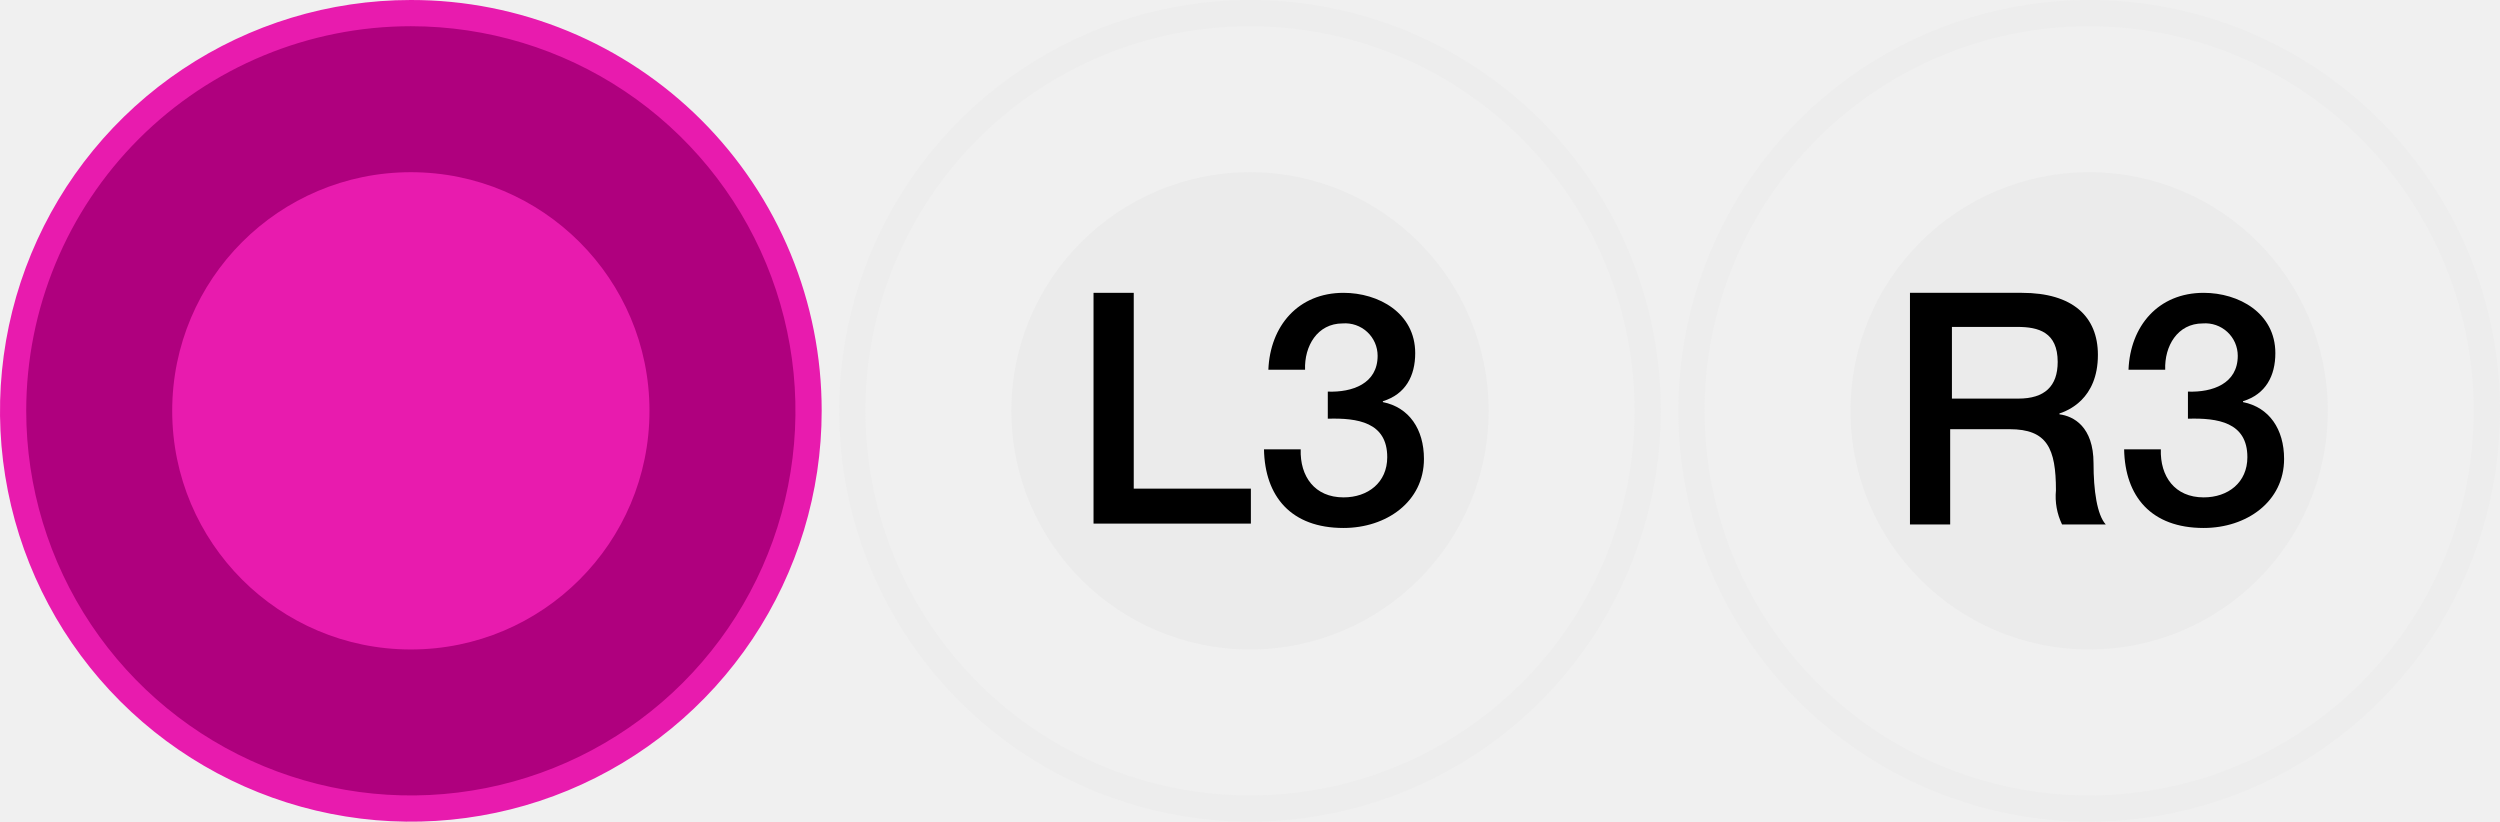
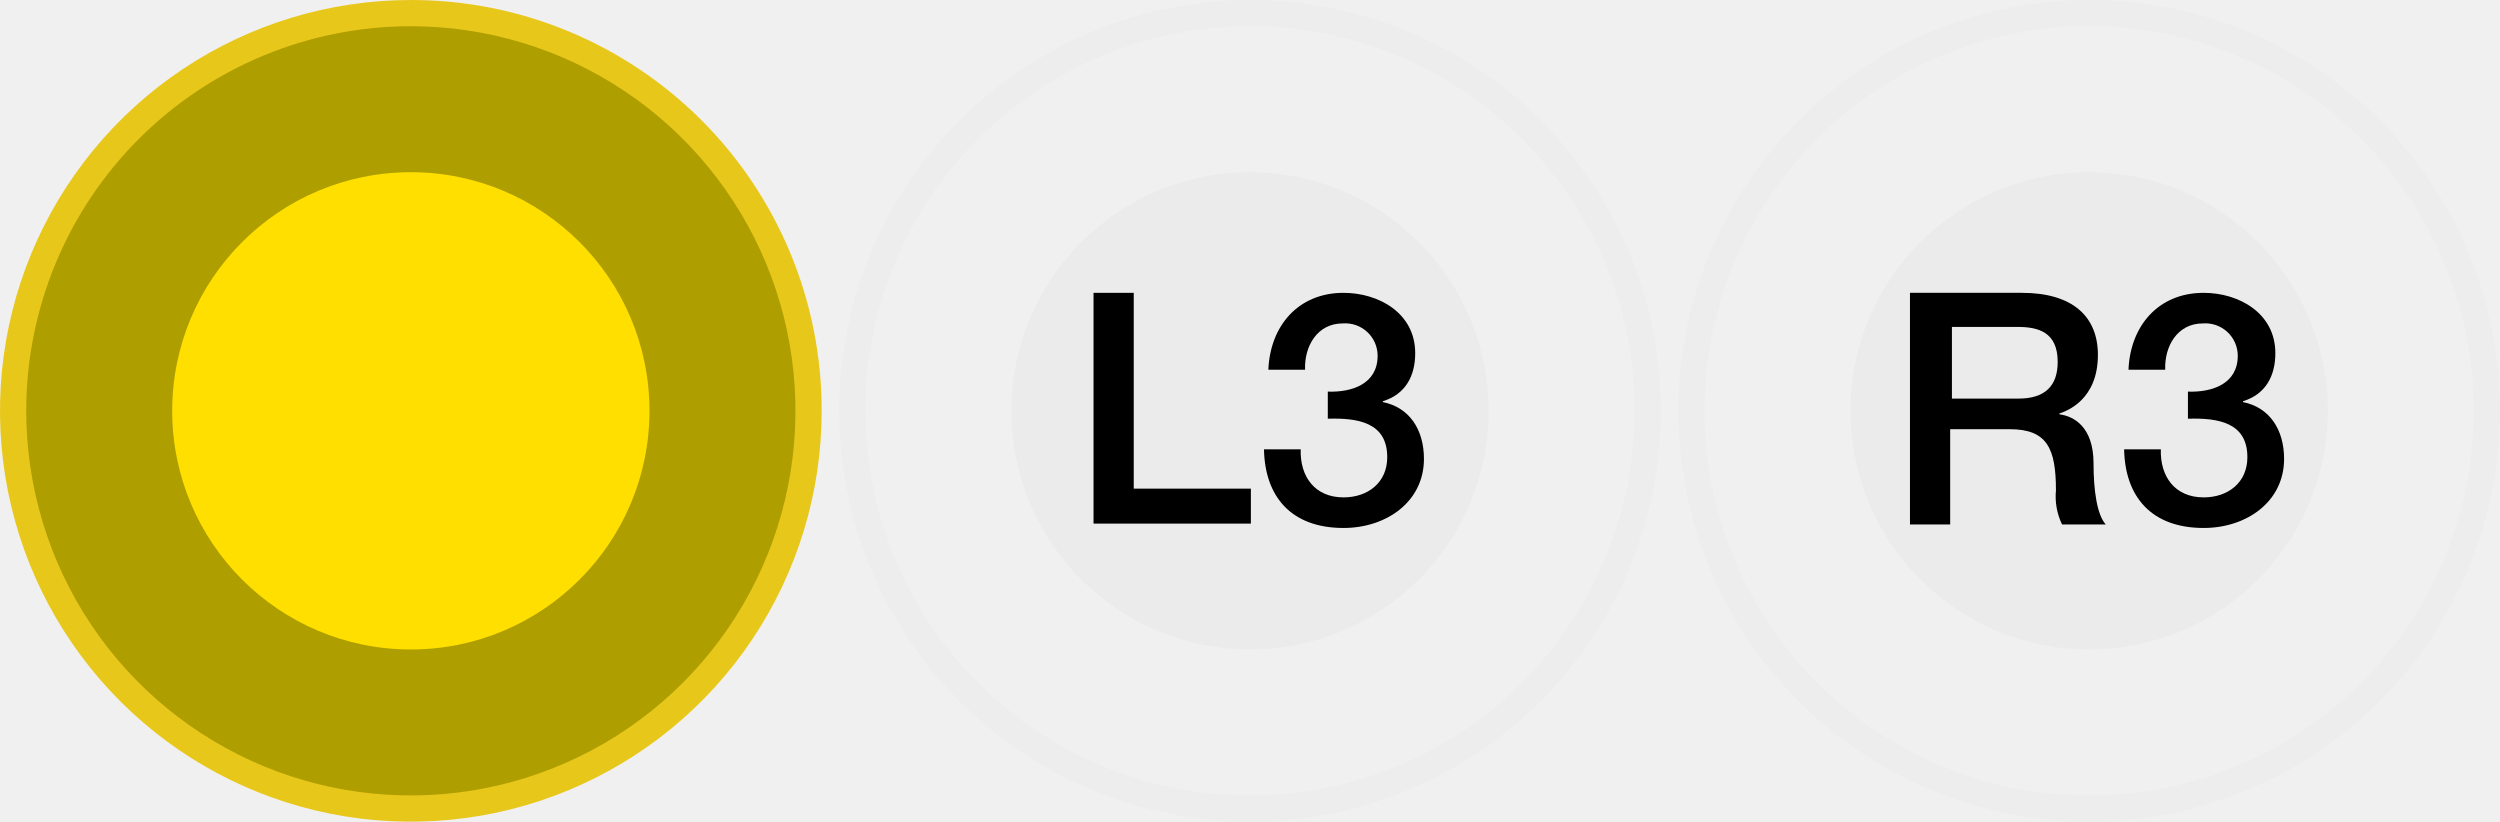
<svg xmlns="http://www.w3.org/2000/svg" width="286" height="94" viewBox="0 0 286 94" fill="none">
  <g clip-path="url(#clip0_43_8)">
-     <path d="M47 92.5C38.001 92.5 29.204 89.832 21.722 84.832C14.239 79.832 8.407 72.726 4.963 64.412C1.52 56.098 0.619 46.95 2.374 38.123C4.13 29.297 8.463 21.19 14.827 14.827C21.19 8.463 29.297 4.13 38.123 2.374C46.95 0.619 56.098 1.52 64.412 4.963C72.726 8.407 79.832 14.239 84.832 21.722C89.832 29.204 92.5 38.001 92.5 47C92.489 59.064 87.692 70.631 79.162 79.162C70.631 87.692 59.064 92.489 47 92.5Z" fill="#AF007E" />
-     <path d="M47 3C55.702 3 64.209 5.581 71.445 10.415C78.681 15.25 84.32 22.122 87.651 30.162C90.981 38.202 91.852 47.049 90.155 55.584C88.457 64.119 84.266 71.959 78.113 78.113C71.959 84.266 64.119 88.457 55.584 90.155C47.049 91.852 38.202 90.981 30.162 87.651C22.122 84.32 15.25 78.681 10.415 71.445C5.581 64.209 3 55.702 3 47C3 35.331 7.636 24.139 15.887 15.887C24.139 7.636 35.331 3 47 3ZM47 2.66549e-05C37.704 2.66549e-05 28.617 2.757 20.888 7.921C13.159 13.085 7.135 20.426 3.578 29.014C0.02 37.602 -0.91 47.052 0.903 56.169C2.717 65.286 7.193 73.661 13.766 80.234C20.339 86.807 28.714 91.283 37.831 93.097C46.948 94.91 56.398 93.98 64.986 90.422C73.574 86.865 80.915 80.841 86.079 73.112C91.243 65.383 94 56.296 94 47C94.007 40.826 92.795 34.711 90.436 29.006C88.076 23.301 84.614 18.117 80.249 13.751C75.883 9.386 70.699 5.924 64.994 3.564C59.289 1.205 53.174 -0.007 47 2.66549e-05Z" fill="#E81BAE" />
-     <path d="M47 74.3C62.077 74.3 74.3 62.077 74.3 47C74.3 31.923 62.077 19.7 47 19.7C31.923 19.7 19.7 31.923 19.7 47C19.7 62.077 31.923 74.3 47 74.3Z" fill="#E81BAE" />
+     <path d="M47 92.5C38.001 92.5 29.204 89.832 21.722 84.832C14.239 79.832 8.407 72.726 4.963 64.412C1.52 56.098 0.619 46.95 2.374 38.123C4.13 29.297 8.463 21.19 14.827 14.827C21.19 8.463 29.297 4.13 38.123 2.374C46.95 0.619 56.098 1.52 64.412 4.963C72.726 8.407 79.832 14.239 84.832 21.722C89.832 29.204 92.5 38.001 92.5 47C92.489 59.064 87.692 70.631 79.162 79.162C70.631 87.692 59.064 92.489 47 92.5Z" fill="#AF9E00" />
+     <path d="M47 3C55.702 3 64.209 5.581 71.445 10.415C78.681 15.25 84.32 22.122 87.651 30.162C90.981 38.202 91.852 47.049 90.155 55.584C88.457 64.119 84.266 71.959 78.113 78.113C71.959 84.266 64.119 88.457 55.584 90.155C47.049 91.852 38.202 90.981 30.162 87.651C22.122 84.32 15.25 78.681 10.415 71.445C5.581 64.209 3 55.702 3 47C3 35.331 7.636 24.139 15.887 15.887C24.139 7.636 35.331 3 47 3ZM47 2.66549e-05C37.704 2.66549e-05 28.617 2.757 20.888 7.921C13.159 13.085 7.135 20.426 3.578 29.014C0.02 37.602 -0.91 47.052 0.903 56.169C2.717 65.286 7.193 73.661 13.766 80.234C20.339 86.807 28.714 91.283 37.831 93.097C46.948 94.91 56.398 93.98 64.986 90.422C73.574 86.865 80.915 80.841 86.079 73.112C91.243 65.383 94 56.296 94 47C94.007 40.826 92.795 34.711 90.436 29.006C88.076 23.301 84.614 18.117 80.249 13.751C75.883 9.386 70.699 5.924 64.994 3.564C59.289 1.205 53.174 -0.007 47 2.66549e-05Z" fill="#E8C71B" />
+     <path d="M47 74.3C62.077 74.3 74.3 62.077 74.3 47C74.3 31.923 62.077 19.7 47 19.7C31.923 19.7 19.7 31.923 19.7 47C19.7 62.077 31.923 74.3 47 74.3Z" fill="#FFDF00" />
    <path d="M239 92.5C230.001 92.5 221.204 89.832 213.722 84.832C206.239 79.832 200.407 72.726 196.964 64.412C193.52 56.098 192.619 46.95 194.374 38.123C196.13 29.297 200.463 21.19 206.827 14.827C213.19 8.463 221.297 4.13 230.123 2.374C238.95 0.619 248.098 1.52 256.412 4.963C264.726 8.407 271.832 14.239 276.832 21.722C281.832 29.204 284.5 38.001 284.5 47C284.489 59.064 279.692 70.631 271.162 79.162C262.631 87.692 251.064 92.489 239 92.5Z" fill="#F0F0F0" />
    <path d="M239 3C247.702 3 256.209 5.581 263.445 10.415C270.681 15.25 276.32 22.122 279.651 30.162C282.981 38.202 283.852 47.049 282.155 55.584C280.457 64.119 276.266 71.959 270.113 78.113C263.959 84.266 256.119 88.457 247.584 90.155C239.049 91.852 230.202 90.981 222.162 87.651C214.122 84.32 207.25 78.681 202.415 71.445C197.581 64.209 195 55.702 195 47C195 35.331 199.636 24.139 207.887 15.887C216.139 7.636 227.33 3 239 3ZM239 2.66549e-05C229.704 2.66549e-05 220.617 2.757 212.888 7.921C205.159 13.085 199.135 20.426 195.578 29.014C192.02 37.602 191.09 47.052 192.903 56.169C194.717 65.286 199.193 73.661 205.766 80.234C212.339 86.807 220.714 91.283 229.831 93.097C238.948 94.91 248.398 93.98 256.986 90.422C265.574 86.865 272.915 80.841 278.079 73.112C283.244 65.383 286 56.296 286 47C286.007 40.826 284.795 34.711 282.436 29.006C280.076 23.301 276.614 18.117 272.249 13.751C267.883 9.386 262.699 5.924 256.994 3.564C251.289 1.205 245.174 -0.007 239 2.66549e-05Z" fill="#EDEDED" />
    <path d="M239 74.3C254.077 74.3 266.3 62.077 266.3 47C266.3 31.923 254.077 19.7 239 19.7C223.923 19.7 211.7 31.923 211.7 47C211.7 62.077 223.923 74.3 239 74.3Z" fill="#EBEBEB" />
    <path d="M218.7 33.5H231.3C237.1 33.5 240 36.2 240 40.6C240 45.7 236.5 47 235.6 47.3V47.4C237.2 47.6 239.5 48.8 239.5 53C239.5 56.1 239.9 58.9 240.9 60H235.9C235.315 58.788 235.072 57.44 235.2 56.1C235.2 51.3 234.2 49.1 229.9 49.1H223.1V60H218.5V33.5H218.7ZM223.3 45.6H230.9C233.9 45.6 235.4 44.2 235.4 41.4C235.4 38 233.2 37.4 230.8 37.4H223.3V45.6Z" fill="black" />
    <path d="M250.3 44.8C253.1 44.9 256 43.9 256 40.7C256 40.188 255.894 39.682 255.69 39.213C255.485 38.744 255.185 38.323 254.809 37.975C254.434 37.628 253.99 37.362 253.507 37.194C253.023 37.026 252.51 36.96 252 37C249.1 37 247.6 39.6 247.7 42.3H243.5C243.7 37.3 246.9 33.5 252.1 33.5C256.1 33.5 260.3 35.8 260.3 40.4C260.3 43 259.2 45.1 256.6 45.9V46C259.6 46.6 261.3 49.1 261.3 52.5C261.3 57.4 257 60.4 252.1 60.4C246.1 60.4 243.1 56.8 243 51.4H247.2C247.1 54.5 248.8 56.9 252.1 56.9C254.9 56.9 257.1 55.2 257.1 52.3C257.1 48.3 253.7 47.8 250.3 47.9V44.8Z" fill="black" />
    <path d="M143 92.5C134.001 92.5 125.204 89.832 117.722 84.832C110.239 79.832 104.407 72.726 100.963 64.412C97.52 56.098 96.619 46.95 98.374 38.123C100.13 29.297 104.463 21.19 110.827 14.827C117.19 8.463 125.297 4.13 134.123 2.374C142.95 0.619 152.098 1.52 160.412 4.963C168.726 8.407 175.832 14.239 180.832 21.722C185.831 29.204 188.5 38.001 188.5 47C188.489 59.064 183.692 70.631 175.162 79.162C166.631 87.692 155.064 92.489 143 92.5Z" fill="#F0F0F0" />
    <path d="M143 3C151.702 3 160.209 5.581 167.445 10.415C174.681 15.25 180.32 22.122 183.651 30.162C186.981 38.202 187.852 47.049 186.155 55.584C184.457 64.119 180.266 71.959 174.113 78.113C167.959 84.266 160.119 88.457 151.584 90.155C143.049 91.852 134.202 90.981 126.162 87.651C118.122 84.32 111.25 78.681 106.415 71.445C101.581 64.209 99 55.702 99 47C99 35.331 103.636 24.139 111.887 15.887C120.139 7.636 131.33 3 143 3ZM143 2.66549e-05C133.704 2.66549e-05 124.617 2.757 116.888 7.921C109.159 13.085 103.135 20.426 99.578 29.014C96.02 37.602 95.09 47.052 96.903 56.169C98.717 65.286 103.193 73.661 109.766 80.234C116.339 86.807 124.714 91.283 133.831 93.097C142.948 94.91 152.398 93.98 160.986 90.422C169.574 86.865 176.915 80.841 182.079 73.112C187.243 65.383 190 56.296 190 47C190.007 40.826 188.795 34.711 186.436 29.006C184.076 23.301 180.614 18.117 176.249 13.751C171.883 9.386 166.699 5.924 160.994 3.564C155.289 1.205 149.174 -0.007 143 2.66549e-05Z" fill="#EDEDED" />
    <path d="M143 74.3C158.077 74.3 170.3 62.077 170.3 47C170.3 31.923 158.077 19.7 143 19.7C127.923 19.7 115.7 31.923 115.7 47C115.7 62.077 127.923 74.3 143 74.3Z" fill="#EBEBEB" />
    <path d="M125.1 33.5H129.7V55.9H143.1V59.9H125.1V33.5Z" fill="black" />
    <path d="M151.9 44.8C154.7 44.9 157.6 43.9 157.6 40.7C157.6 40.188 157.494 39.682 157.29 39.213C157.085 38.744 156.785 38.323 156.409 37.975C156.034 37.628 155.59 37.362 155.107 37.194C154.623 37.026 154.11 36.96 153.6 37C150.7 37 149.2 39.6 149.3 42.3H145.1C145.3 37.3 148.5 33.5 153.7 33.5C157.7 33.5 161.9 35.8 161.9 40.4C161.9 43 160.8 45.1 158.2 45.9V46C161.2 46.6 162.9 49.1 162.9 52.5C162.9 57.4 158.6 60.4 153.7 60.4C147.7 60.4 144.7 56.8 144.6 51.4H148.8C148.7 54.5 150.4 56.9 153.7 56.9C156.5 56.9 158.7 55.2 158.7 52.3C158.7 48.3 155.3 47.8 151.9 47.9V44.8Z" fill="black" />
  </g>
  <defs>
    <clipPath id="clip0_43_8">
      <rect width="286" height="94" fill="white" />
    </clipPath>
  </defs>
</svg>
